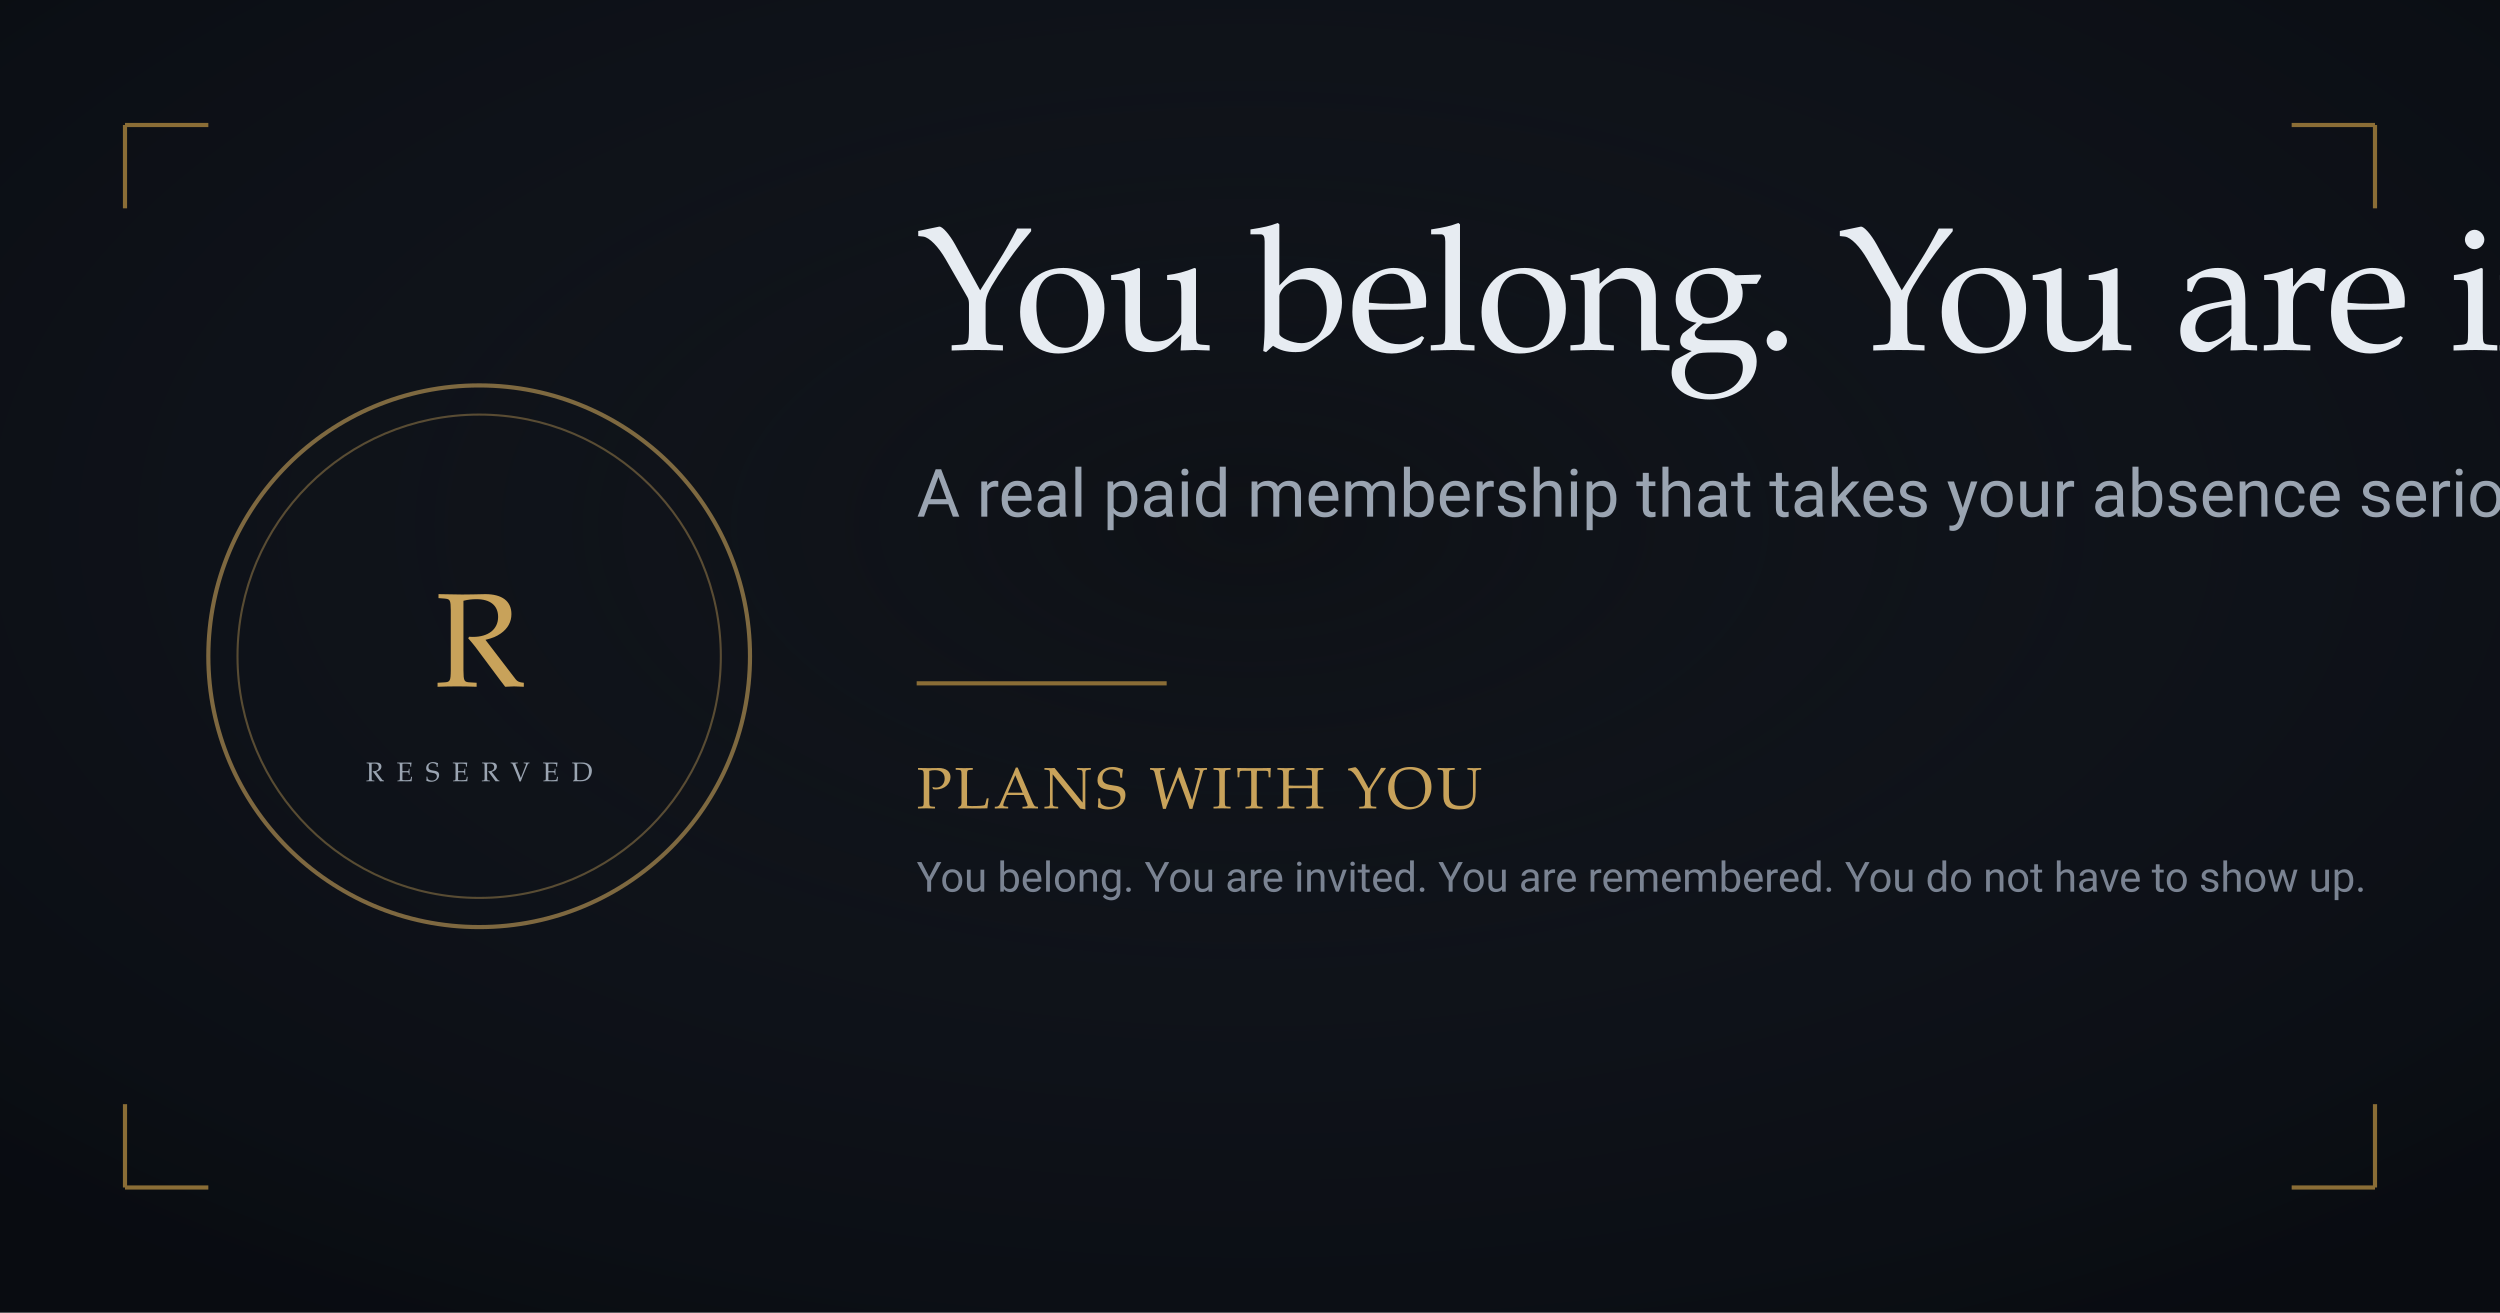
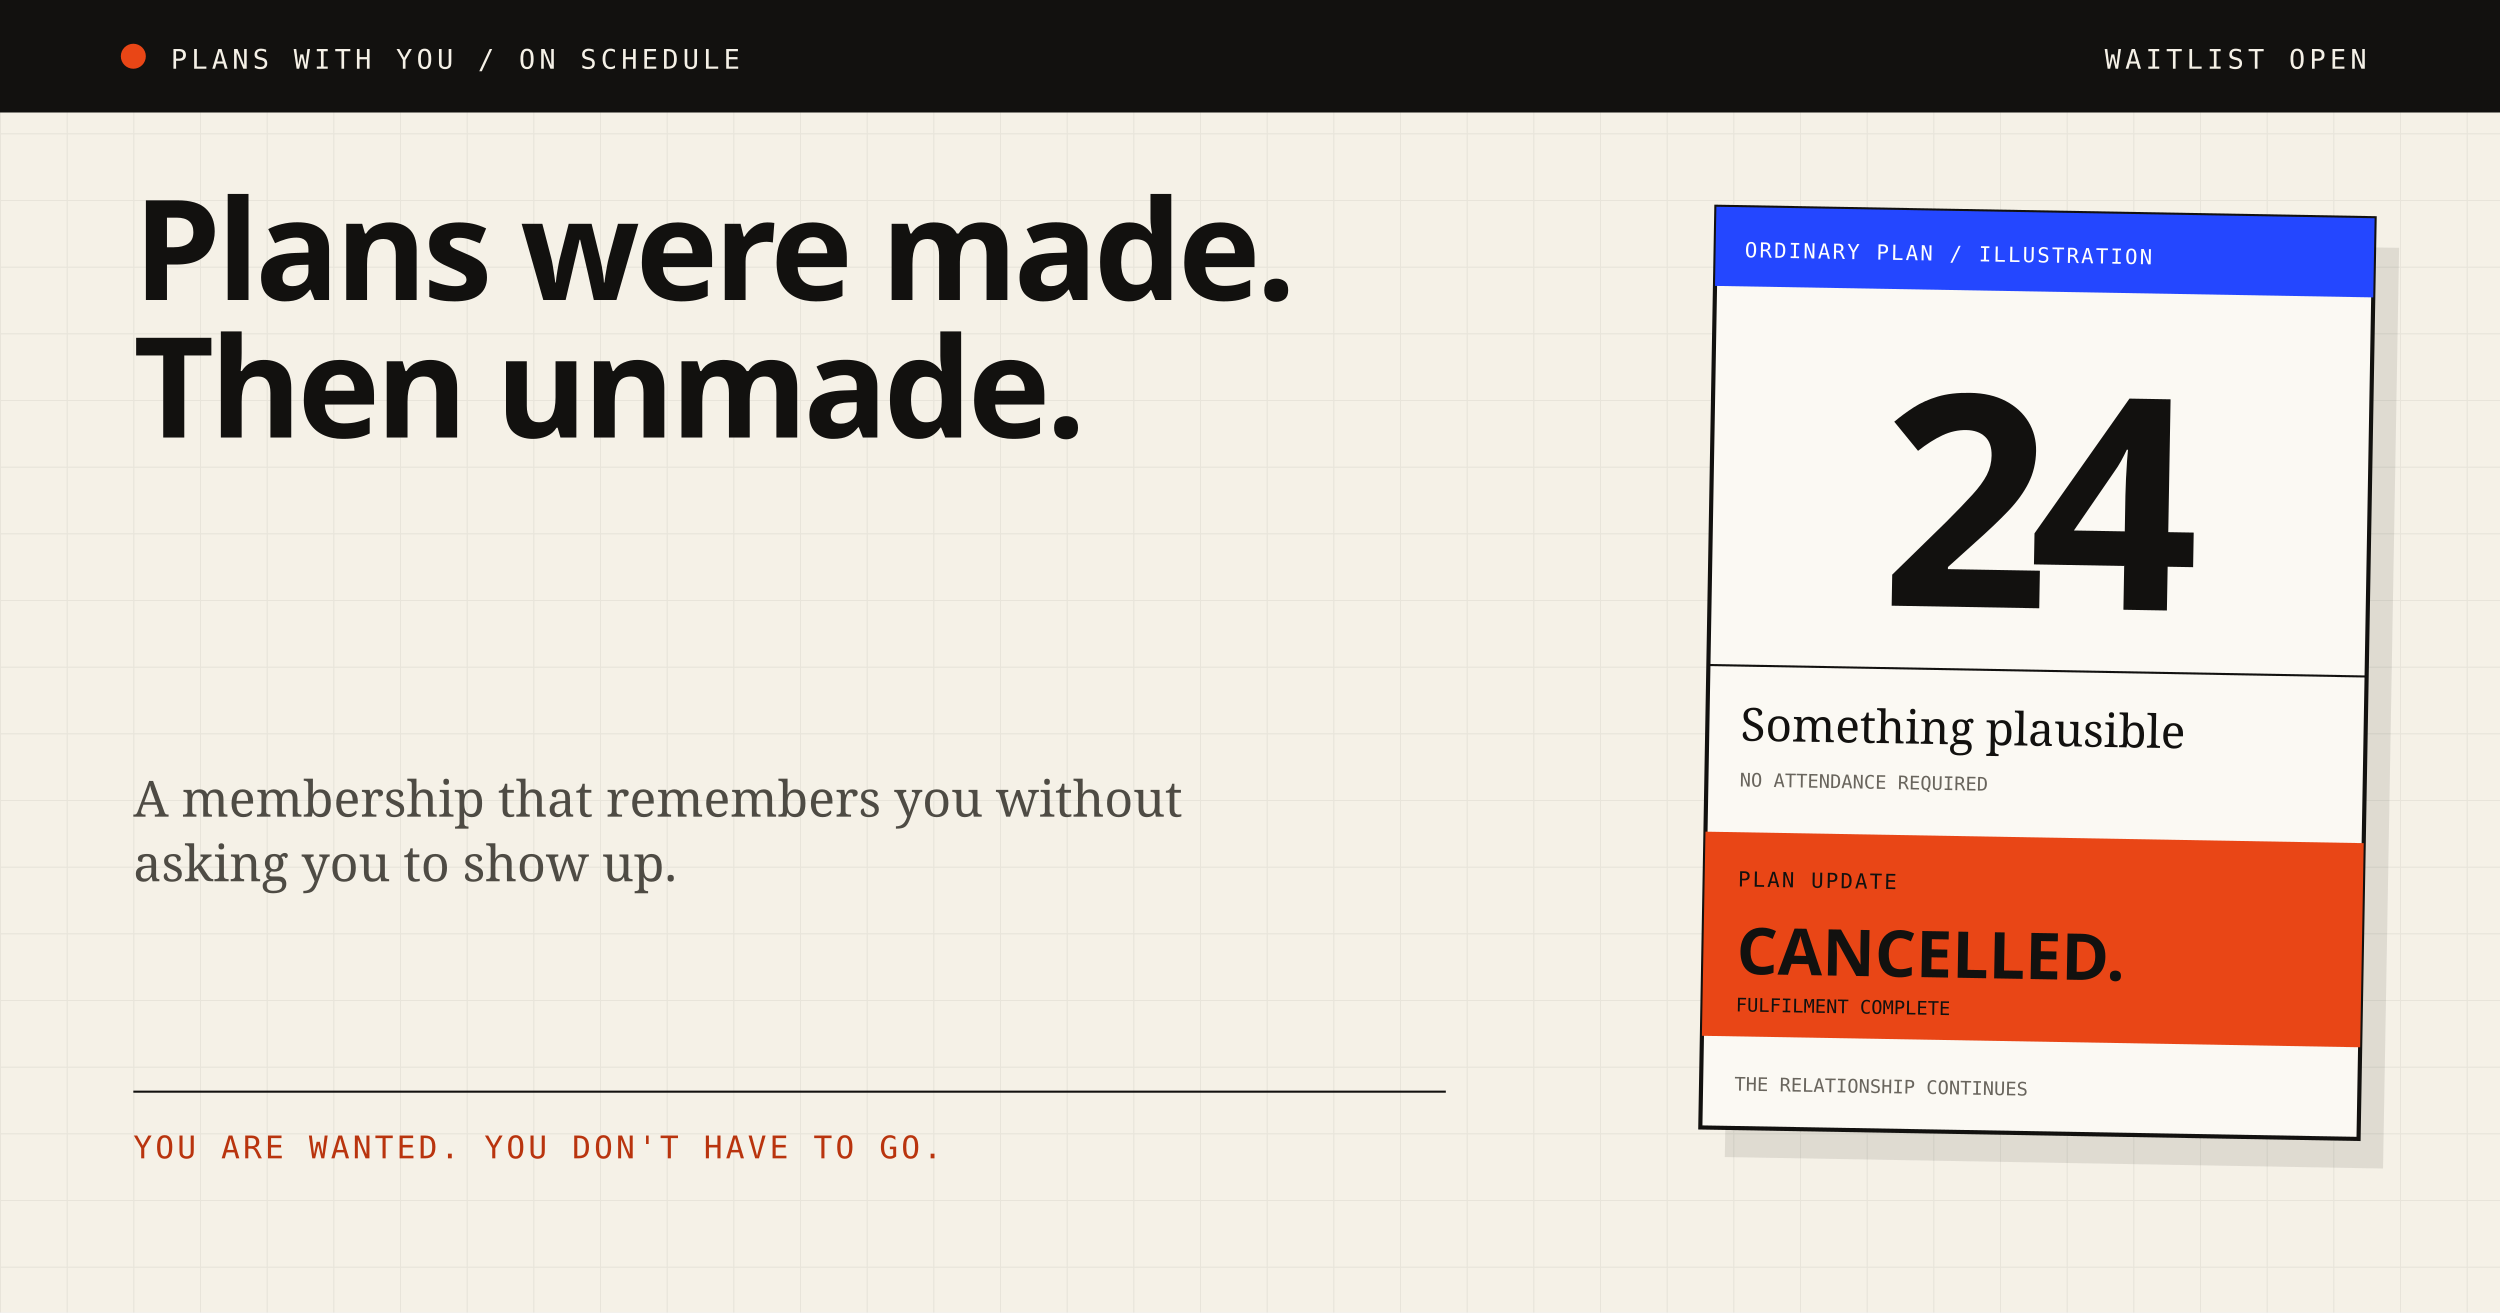
- <svg xmlns="http://www.w3.org/2000/svg" width="1200" height="630" viewBox="0 0 1200 630" role="img" aria-label="You belong. You are invited. You are remembered.">
+ <svg xmlns="http://www.w3.org/2000/svg" width="1200" height="630" viewBox="0 0 1200 630" role="img" aria-label="Plans were made. Then unmade.">
  <defs>
-     <radialGradient id="g" cx="50%" cy="40%" r="70%">
-       <stop offset="0%" stop-color="#1b2230" stop-opacity="0" />
-       <stop offset="100%" stop-color="#070a0f" stop-opacity="0.7" />
-     </radialGradient>
+     <pattern id="grid" width="32" height="32" patternUnits="userSpaceOnUse">
+       <path d="M32 0H0V32" fill="none" stroke="#12110f" stroke-opacity=".055" stroke-width="1" />
+     </pattern>
+     <style>.display{font-family:"Archivo","Arial Narrow",sans-serif;font-weight:700}.letter{font-family:"Source Serif 4",Georgia,serif}.data{font-family:"Fragment Mono",ui-monospace,monospace}</style>
  </defs>
-   <rect fill="#0e1116" width="1200" height="630" />
-   <rect width="1200" height="630" fill="url(#g)" />
-   <g stroke="#8a6d36" stroke-width="2" fill="none">
-     <path d="M 60 60 L 60 100 M 60 60 L 100 60" />
-     <path d="M 1140 60 L 1140 100 M 1140 60 L 1100 60" />
-     <path d="M 60 570 L 60 530 M 60 570 L 100 570" />
-     <path d="M 1140 570 L 1140 530 M 1140 570 L 1100 570" />
+   <rect width="1200" height="630" fill="#f5f1e7" />
+   <rect width="1200" height="630" fill="url(#grid)" />
+   <rect width="1200" height="54" fill="#12110f" />
+   <circle cx="64" cy="27" r="6" fill="#e94616" />
+   <text class="data" x="82" y="33" fill="#f5f1e7" font-size="13" letter-spacing="2">PLANS WITH YOU / ON SCHEDULE</text>
+   <text class="data" x="1136" y="33" fill="#f5f1e7" font-size="13" letter-spacing="2" text-anchor="end">WAITLIST OPEN</text>
+   <g transform="translate(64, 144)">
+     <text class="display" x="0" y="0" fill="#12110f" font-size="67" letter-spacing="-2">Plans were made.</text>
+     <text class="display" x="0" y="66" fill="#12110f" font-size="67" letter-spacing="-2">Then unmade.</text>
+     <text class="letter" x="0" y="248" fill="#4e4b44" font-size="24" letter-spacing="0">A membership that remembers you without</text>
+     <text class="letter" x="0" y="279" fill="#4e4b44" font-size="24" letter-spacing="0">asking you to show up.</text>
+     <line x1="0" x2="630" y1="380" y2="380" stroke="#12110f" />
+     <text class="data" x="0" y="412" fill="#b9340e" font-size="15" letter-spacing="1.5">YOU ARE WANTED. YOU DON'T HAVE TO GO.</text>
  </g>
-   <g transform="translate(230, 315)">
-     <circle r="130" fill="none" stroke="#c8a25a" stroke-width="2" opacity="0.6" />
-     <circle r="116" fill="none" stroke="#c8a25a" stroke-width="1" opacity="0.4" />
-     <text font-family="&quot;Iowan Old Style&quot;, &quot;Palatino Linotype&quot;, Palatino, &quot;Source Serif Pro&quot;, Georgia, serif" fill="#c8a25a" text-anchor="middle" dominant-baseline="central" font-size="64" letter-spacing="2">R</text>
-     <text font-family="&quot;Iowan Old Style&quot;, &quot;Palatino Linotype&quot;, Palatino, &quot;Source Serif Pro&quot;, Georgia, serif" fill="#9aa4b1" text-anchor="middle" font-size="13" letter-spacing="6" y="60">RESERVED</text>
-   </g>
-   <g transform="translate(440, 168)">
-     <text font-family="&quot;Iowan Old Style&quot;, &quot;Palatino Linotype&quot;, Palatino, &quot;Source Serif Pro&quot;, Georgia, serif" fill="#e7ecf2" x="0" y="0" font-size="84" font-weight="400" letter-spacing="-1">You belong. You are invited. You are remembered.</text>
-     <text font-family="ui-sans-serif, system-ui, -apple-system, &quot;Segoe UI&quot;, Roboto, &quot;Helvetica Neue&quot;, Arial, sans-serif" fill="#9aa4b1" x="0" y="80" font-size="32" font-weight="400">A real paid membership that takes your absence seriously.</text>
-     <line x1="0" x2="120" y1="160" y2="160" stroke="#8a6d36" stroke-width="2" />
-     <text font-family="&quot;Iowan Old Style&quot;, &quot;Palatino Linotype&quot;, Palatino, &quot;Source Serif Pro&quot;, Georgia, serif" fill="#c8a25a" x="0" y="220" font-size="28" letter-spacing="2">PLANS WITH YOU</text>
-     <text font-family="ui-sans-serif, system-ui, -apple-system, &quot;Segoe UI&quot;, Roboto, &quot;Helvetica Neue&quot;, Arial, sans-serif" fill="#7a8392" x="0" y="260" font-size="20">You belong. You are invited. You are remembered. You do not have to show up.</text>
+   <g transform="translate(820, 102) rotate(1 160 220)">
+     <rect x="12" y="14" width="316" height="442" fill="#12110f" opacity=".1" />
+     <rect width="316" height="442" fill="#fbf9f3" stroke="#12110f" stroke-width="2" />
+     <rect width="316" height="38" fill="#2447ff" />
+     <text class="data" x="14" y="24" fill="white" font-size="10" letter-spacing="1">ORDINARY PLAN / ILLUSTRATION</text>
+     <text class="display" x="158" y="190" fill="#12110f" font-size="142" letter-spacing="-10" text-anchor="middle">24</text>
+     <line x1="0" x2="316" y1="220" y2="220" stroke="#12110f" />
+     <text class="letter" x="16" y="256" fill="#12110f" font-size="22">Something plausible</text>
+     <text class="data" x="16" y="278" fill="#69655d" font-size="9">NO ATTENDANCE REQUIRED</text>
+     <rect y="300" width="316" height="98" fill="#e94616" />
+     <text class="data" x="16" y="326" fill="#12110f" font-size="10" letter-spacing="1">PLAN UPDATE</text>
+     <text class="display" x="16" y="368" fill="#12110f" font-size="31">CANCELLED.</text>
+     <text class="data" x="16" y="386" fill="#12110f" font-size="9">FULFILMENT COMPLETE</text>
+     <text class="data" x="16" y="424" fill="#69655d" font-size="9">THE RELATIONSHIP CONTINUES</text>
  </g>
</svg>
